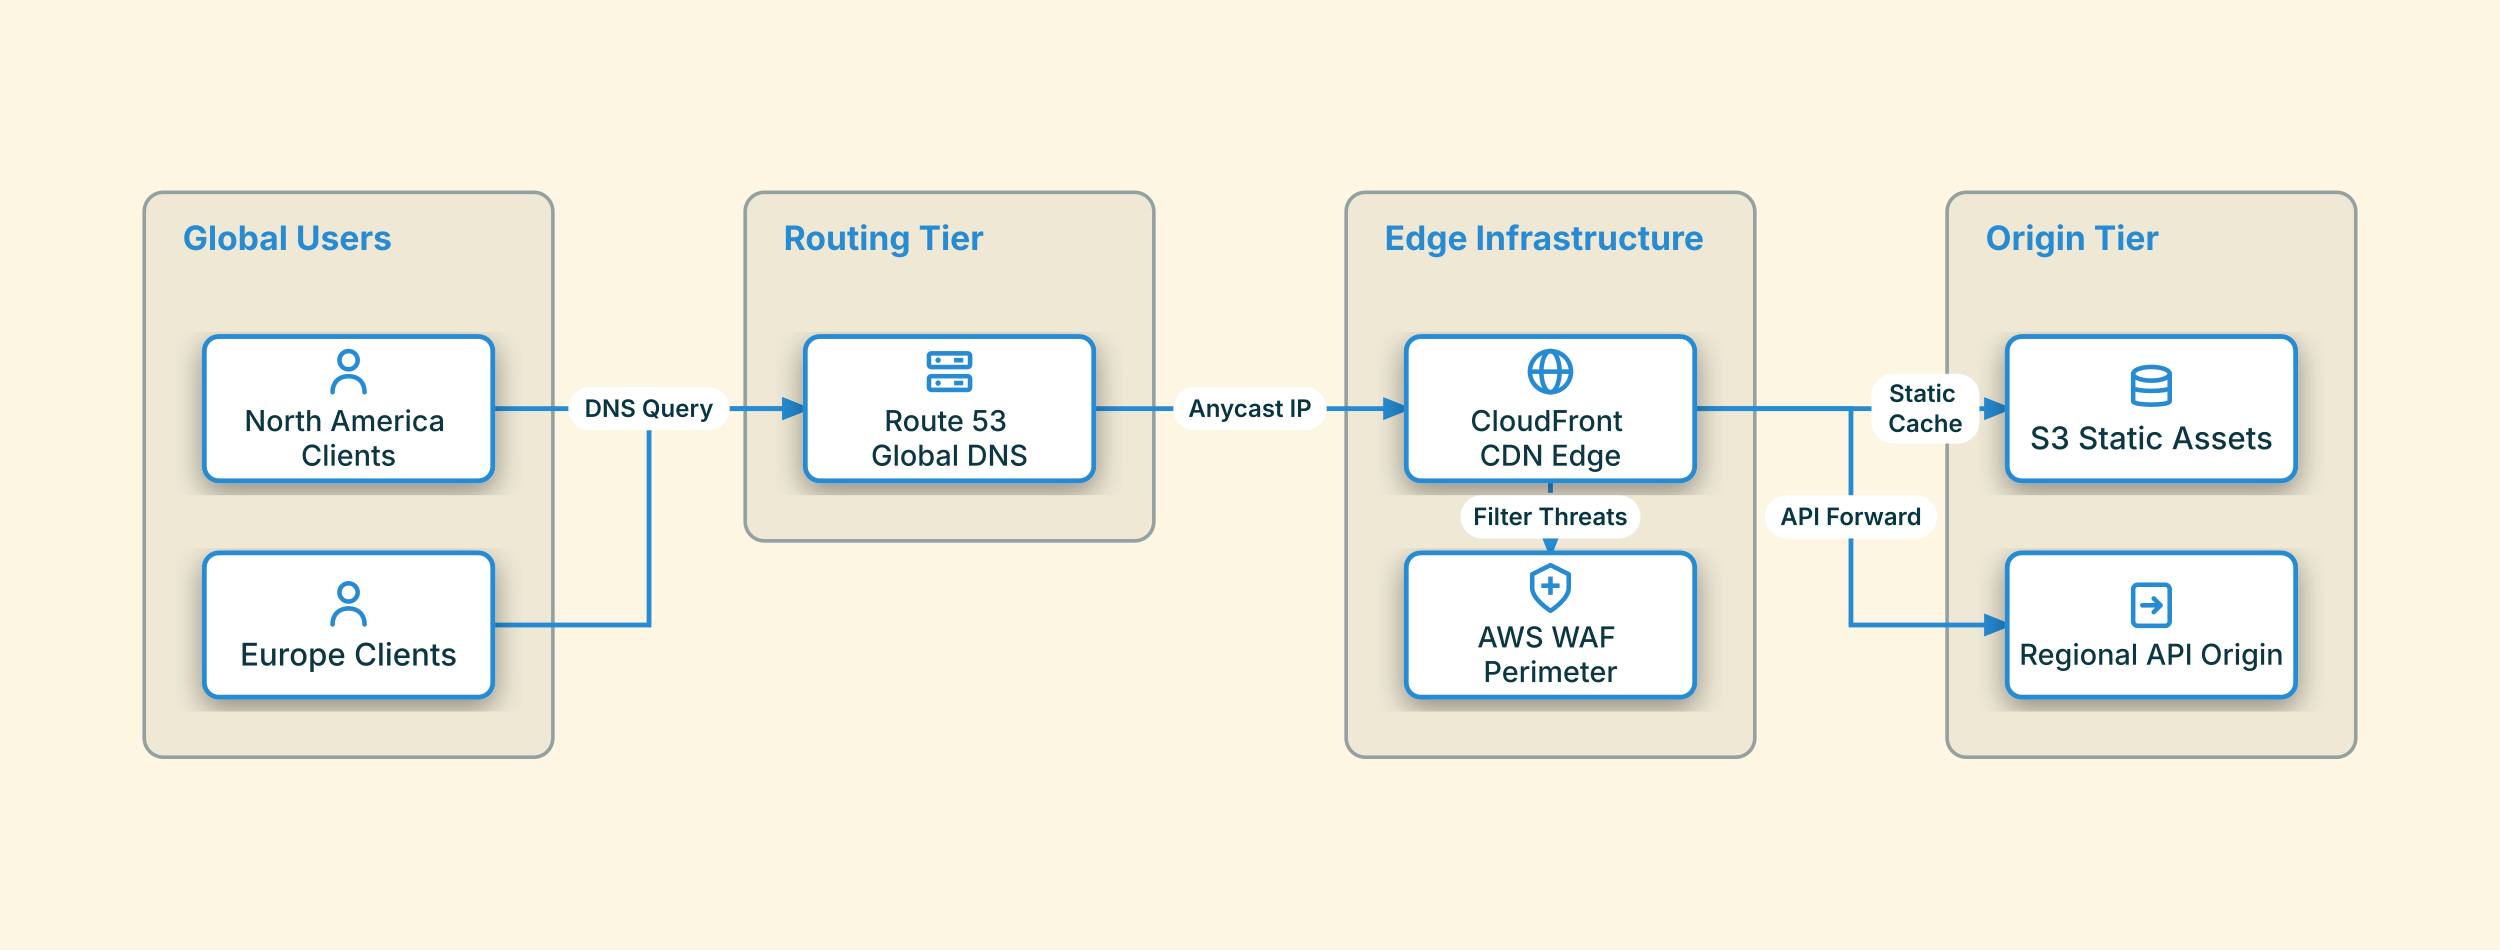
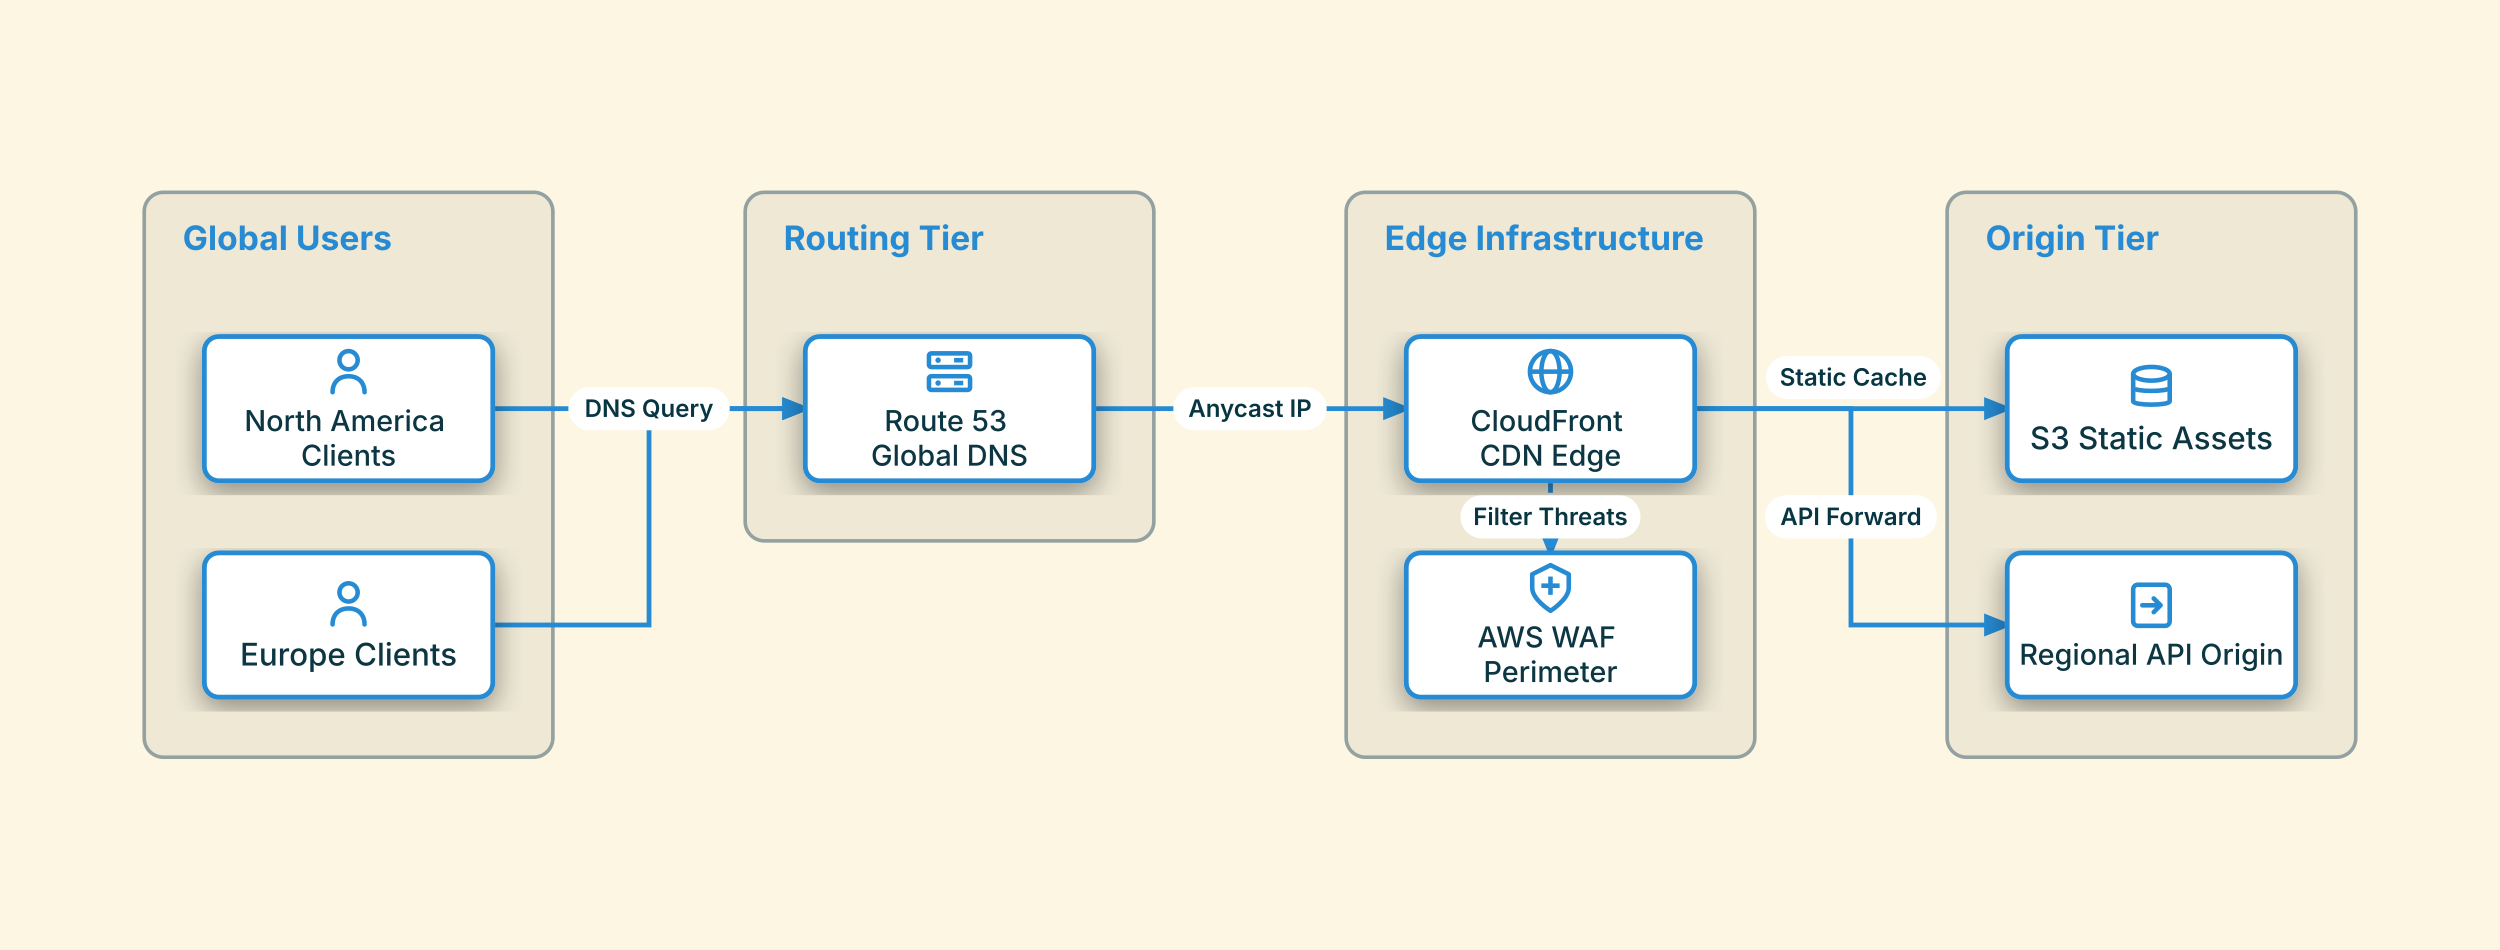
<svg xmlns="http://www.w3.org/2000/svg" viewBox="0 0 1040 395" width="1040" height="395">
  <defs>
    <marker id="arrow" viewBox="0 0 10 10" refX="8" refY="5" markerWidth="6" markerHeight="6" orient="auto-start-reverse">
      <path d="M 0 1 L 10 5 L 0 9 z" fill="#268BD2" />
    </marker>
    <marker id="arrow-tail" viewBox="0 0 10 10" refX="2" refY="5" markerWidth="6" markerHeight="6" orient="auto">
      <path d="M 10 1 L 0 5 L 10 9 z" fill="#268BD2" />
    </marker>
    <filter id="shadow" x="-10%" y="-10%" width="120%" height="120%">
      <feDropShadow dx="0" dy="4" stdDeviation="6" flood-color="#000000" flood-opacity="0.4" />
    </filter>
  </defs>
  <rect width="100%" height="100%" fill="#FDF6E3" />
  <g id="group_1">
    <rect x="60.0" y="80.0" width="170.0" height="235.0" rx="8" fill="#EEE8D5" stroke="#93A1A1" stroke-width="1.5" />
    <text x="76" y="104" fill="#268BD2" font-family="Inter, -apple-system, BlinkMacSystemFont, 'Segoe UI', Roboto, sans-serif" font-size="14" font-weight="700" text-anchor="start">Global Users</text>
  </g>
  <g id="group_2">
    <rect x="310.0" y="80.0" width="170.0" height="145.0" rx="8" fill="#EEE8D5" stroke="#93A1A1" stroke-width="1.5" />
    <text x="326" y="104" fill="#268BD2" font-family="Inter, -apple-system, BlinkMacSystemFont, 'Segoe UI', Roboto, sans-serif" font-size="14" font-weight="700" text-anchor="start">Routing Tier</text>
  </g>
  <g id="group_3">
    <rect x="560.0" y="80.0" width="170.0" height="235.0" rx="8" fill="#EEE8D5" stroke="#93A1A1" stroke-width="1.5" />
    <text x="576" y="104" fill="#268BD2" font-family="Inter, -apple-system, BlinkMacSystemFont, 'Segoe UI', Roboto, sans-serif" font-size="14" font-weight="700" text-anchor="start">Edge Infrastructure</text>
  </g>
  <g id="group_4">
    <rect x="810.0" y="80.0" width="170.0" height="235.0" rx="8" fill="#EEE8D5" stroke="#93A1A1" stroke-width="1.5" />
    <text x="826" y="104" fill="#268BD2" font-family="Inter, -apple-system, BlinkMacSystemFont, 'Segoe UI', Roboto, sans-serif" font-size="14" font-weight="700" text-anchor="start">Origin Tier</text>
  </g>
  <path d="M 205.0 170.0 L 335.0 170.0" fill="none" stroke="#268BD2" stroke-width="2" marker-end="url(#arrow)" />
  <path d="M 205.0 260.0 L 270.0 260.0 L 270.0 170.0 L 335.0 170.0" fill="none" stroke="#268BD2" stroke-width="2" marker-end="url(#arrow)" />
  <path d="M 455.0 170.0 L 585.0 170.0" fill="none" stroke="#268BD2" stroke-width="2" marker-end="url(#arrow)" />
  <path d="M 645.0 200.0 L 645.0 230.0" fill="none" stroke="#268BD2" stroke-width="2" stroke-dasharray="5,5" marker-end="url(#arrow)" />
  <path d="M 705.0 170.0 L 835.0 170.0" fill="none" stroke="#268BD2" stroke-width="2" marker-end="url(#arrow)" />
  <path d="M 705.0 170.0 L 770.0 170.0 L 770.0 260.0 L 835.0 260.0" fill="none" stroke="#268BD2" stroke-width="2" marker-end="url(#arrow)" />
  <g class="badge">
    <rect x="236.438" y="161.0" width="67.123" height="18.0" rx="9.0" fill="#FFFFFF" />
    <text x="270" y="173.44" fill="#073642" font-family="Inter, -apple-system, BlinkMacSystemFont, 'Segoe UI', Roboto, sans-serif" font-size="10" font-weight="600" text-anchor="middle">DNS Query</text>
  </g>
  <g class="badge">
    <rect x="488.101" y="161.0" width="63.798" height="18.0" rx="9.0" fill="#FFFFFF" />
    <text x="520" y="173.44" fill="#073642" font-family="Inter, -apple-system, BlinkMacSystemFont, 'Segoe UI', Roboto, sans-serif" font-size="10" font-weight="600" text-anchor="middle">Anycast IP</text>
  </g>
  <g class="badge">
    <rect x="607.549" y="206.0" width="74.901" height="18.0" rx="9.0" fill="#FFFFFF" />
    <text x="645" y="218.44" fill="#073642" font-family="Inter, -apple-system, BlinkMacSystemFont, 'Segoe UI', Roboto, sans-serif" font-size="10" font-weight="600" text-anchor="middle">Filter Threats</text>
  </g>
  <g class="badge">
-     <rect x="778.547" y="155.5" width="44.906" height="29.0" rx="9.0" fill="#FFFFFF" />
-     <text x="801" y="167.19" text-anchor="middle" fill="#073642" font-family="Inter, -apple-system, BlinkMacSystemFont, 'Segoe UI', Roboto, sans-serif" font-size="10" font-weight="600">
-       <tspan x="801" dy="0">Static</tspan>
-       <tspan x="801" dy="12.5">Cache</tspan>
-     </text>
+     <rect x="734.653" y="148.0" width="72.694" height="18.0" rx="9.0" fill="#FFFFFF" />
+     <text x="771" y="160.44" fill="#073642" font-family="Inter, -apple-system, BlinkMacSystemFont, 'Segoe UI', Roboto, sans-serif" font-size="10" font-weight="600" text-anchor="middle">Static Cache</text>
  </g>
  <g class="badge">
    <rect x="734.214" y="206.0" width="71.571" height="18.0" rx="9.0" fill="#FFFFFF" />
    <text x="770" y="218.44" fill="#073642" font-family="Inter, -apple-system, BlinkMacSystemFont, 'Segoe UI', Roboto, sans-serif" font-size="10" font-weight="600" text-anchor="middle">API Forward</text>
  </g>
  <g id="user_na" filter="url(#shadow)">
    <rect x="85.0" y="140.0" width="120.0" height="60.0" rx="6.0" fill="#FFFFFF" stroke="#268BD2" stroke-width="2.0" />
    <g class="icon icon-user" transform="translate(133.6, 143.2) scale(0.95)">
      <circle cx="12" cy="7" r="4" fill="none" stroke="#268BD2" stroke-width="2.0" />
      <path d="M 5 21 C 5 16.5 8 14 12 14 C 16 14 19 16.5 19 21" fill="none" stroke="#268BD2" stroke-width="2.0" stroke-linecap="round" />
    </g>
    <text x="145" y="179.33" text-anchor="middle" fill="#073642" font-family="Inter, -apple-system, BlinkMacSystemFont, 'Segoe UI', Roboto, sans-serif" font-size="12" font-weight="500">
      <tspan x="145" dy="0">North America</tspan>
      <tspan x="145" dy="14.4">Clients</tspan>
    </text>
  </g>
  <g id="user_eu" filter="url(#shadow)">
    <rect x="85.0" y="230.0" width="120.0" height="60.0" rx="6.0" fill="#FFFFFF" stroke="#268BD2" stroke-width="2.0" />
    <g class="icon icon-user" transform="translate(133.6, 239.8) scale(0.95)">
      <circle cx="12" cy="7" r="4" fill="none" stroke="#268BD2" stroke-width="2.0" />
      <path d="M 5 21 C 5 16.5 8 14 12 14 C 16 14 19 16.5 19 21" fill="none" stroke="#268BD2" stroke-width="2.0" stroke-linecap="round" />
    </g>
    <text x="145" y="276.87" fill="#073642" font-family="Inter, -apple-system, BlinkMacSystemFont, 'Segoe UI', Roboto, sans-serif" font-size="13" font-weight="500" text-anchor="middle">Europe Clients</text>
  </g>
  <g id="dns" filter="url(#shadow)">
    <rect x="335.0" y="140.0" width="120.0" height="60.0" rx="6.0" fill="#FFFFFF" stroke="#268BD2" stroke-width="2.0" />
    <g class="icon icon-dns" transform="translate(383.6, 143.2) scale(0.95)">
      <rect x="3" y="4" width="18" height="6" rx="1" fill="none" stroke="#268BD2" stroke-width="2.0" />
      <rect x="3" y="14" width="18" height="6" rx="1" fill="none" stroke="#268BD2" stroke-width="2.0" />
      <circle cx="7" cy="7" r="1.2" fill="#268BD2" />
      <circle cx="7" cy="17" r="1.2" fill="#268BD2" />
      <line x1="14" y1="7" x2="18" y2="7" stroke="#268BD2" stroke-width="2.0" />
      <line x1="14" y1="17" x2="18" y2="17" stroke="#268BD2" stroke-width="2.0" />
    </g>
    <text x="395" y="179.33" text-anchor="middle" fill="#073642" font-family="Inter, -apple-system, BlinkMacSystemFont, 'Segoe UI', Roboto, sans-serif" font-size="12" font-weight="500">
      <tspan x="395" dy="0">Route 53</tspan>
      <tspan x="395" dy="14.4">Global DNS</tspan>
    </text>
  </g>
  <g id="cdn" filter="url(#shadow)">
    <rect x="585.0" y="140.0" width="120.0" height="60.0" rx="6.0" fill="#FFFFFF" stroke="#268BD2" stroke-width="2.0" />
    <g class="icon icon-cdn" transform="translate(633.6, 143.2) scale(0.95)">
      <circle cx="12" cy="12" r="9" fill="none" stroke="#268BD2" stroke-width="2.0" />
      <ellipse cx="12" cy="12" rx="4" ry="9" fill="none" stroke="#268BD2" stroke-width="2.0" />
      <line x1="3" y1="12" x2="21" y2="12" stroke="#268BD2" stroke-width="2.0" />
    </g>
    <text x="645" y="179.33" text-anchor="middle" fill="#073642" font-family="Inter, -apple-system, BlinkMacSystemFont, 'Segoe UI', Roboto, sans-serif" font-size="12" font-weight="500">
      <tspan x="645" dy="0">CloudFront</tspan>
      <tspan x="645" dy="14.4">CDN Edge</tspan>
    </text>
  </g>
  <g id="waf" filter="url(#shadow)">
    <rect x="585.0" y="230.0" width="120.0" height="60.0" rx="6.0" fill="#FFFFFF" stroke="#268BD2" stroke-width="2.0" />
    <g class="icon icon-firewall" transform="translate(633.6, 233.2) scale(0.95)">
      <path d="M 12 2 L 20 6 V 12 C 20 17 12 22 12 22 C 12 22 4 17 4 12 V 6 Z" fill="none" stroke="#268BD2" stroke-width="2.0" stroke-linejoin="round" />
      <line x1="8" y1="11" x2="16" y2="11" stroke="#268BD2" stroke-width="2.0" />
      <line x1="12" y1="7" x2="12" y2="15" stroke="#268BD2" stroke-width="2.0" />
    </g>
    <text x="645" y="269.33" text-anchor="middle" fill="#073642" font-family="Inter, -apple-system, BlinkMacSystemFont, 'Segoe UI', Roboto, sans-serif" font-size="12" font-weight="500">
      <tspan x="645" dy="0">AWS WAF</tspan>
      <tspan x="645" dy="14.4">Perimeter</tspan>
    </text>
  </g>
  <g id="s3_static" filter="url(#shadow)">
    <rect x="835.0" y="140.0" width="120.0" height="60.0" rx="6.0" fill="#FFFFFF" stroke="#268BD2" stroke-width="2.0" />
    <g class="icon icon-storage" transform="translate(883.6, 149.8) scale(0.95)">
      <ellipse cx="12" cy="6" rx="8" ry="3" fill="none" stroke="#268BD2" stroke-width="2.0" />
      <path d="M 4 6 V 18 C 4 20 20 20 20 18 V 6" fill="none" stroke="#268BD2" stroke-width="2.0" />
      <path d="M 4 12 C 4 14 20 14 20 12" fill="none" stroke="#268BD2" stroke-width="2.0" />
    </g>
    <text x="895" y="186.87" fill="#073642" font-family="Inter, -apple-system, BlinkMacSystemFont, 'Segoe UI', Roboto, sans-serif" font-size="13" font-weight="500" text-anchor="middle">S3 Static Assets</text>
  </g>
  <g id="alb_api" filter="url(#shadow)">
    <rect x="835.0" y="230.0" width="120.0" height="60.0" rx="6.0" fill="#FFFFFF" stroke="#268BD2" stroke-width="2.0" />
    <g class="icon icon-api_gateway" transform="translate(883.6, 240.4) scale(0.95)">
      <rect x="4" y="3" width="16" height="18" rx="2" fill="none" stroke="#268BD2" stroke-width="2.0" />
      <path d="M 8 12 H 16 M 13 9 L 16 12 L 13 15" fill="none" stroke="#268BD2" stroke-width="2.0" stroke-linecap="round" stroke-linejoin="round" />
    </g>
    <text x="895" y="276.53" fill="#073642" font-family="Inter, -apple-system, BlinkMacSystemFont, 'Segoe UI', Roboto, sans-serif" font-size="12" font-weight="500" text-anchor="middle">Regional API Origin</text>
  </g>
</svg>
